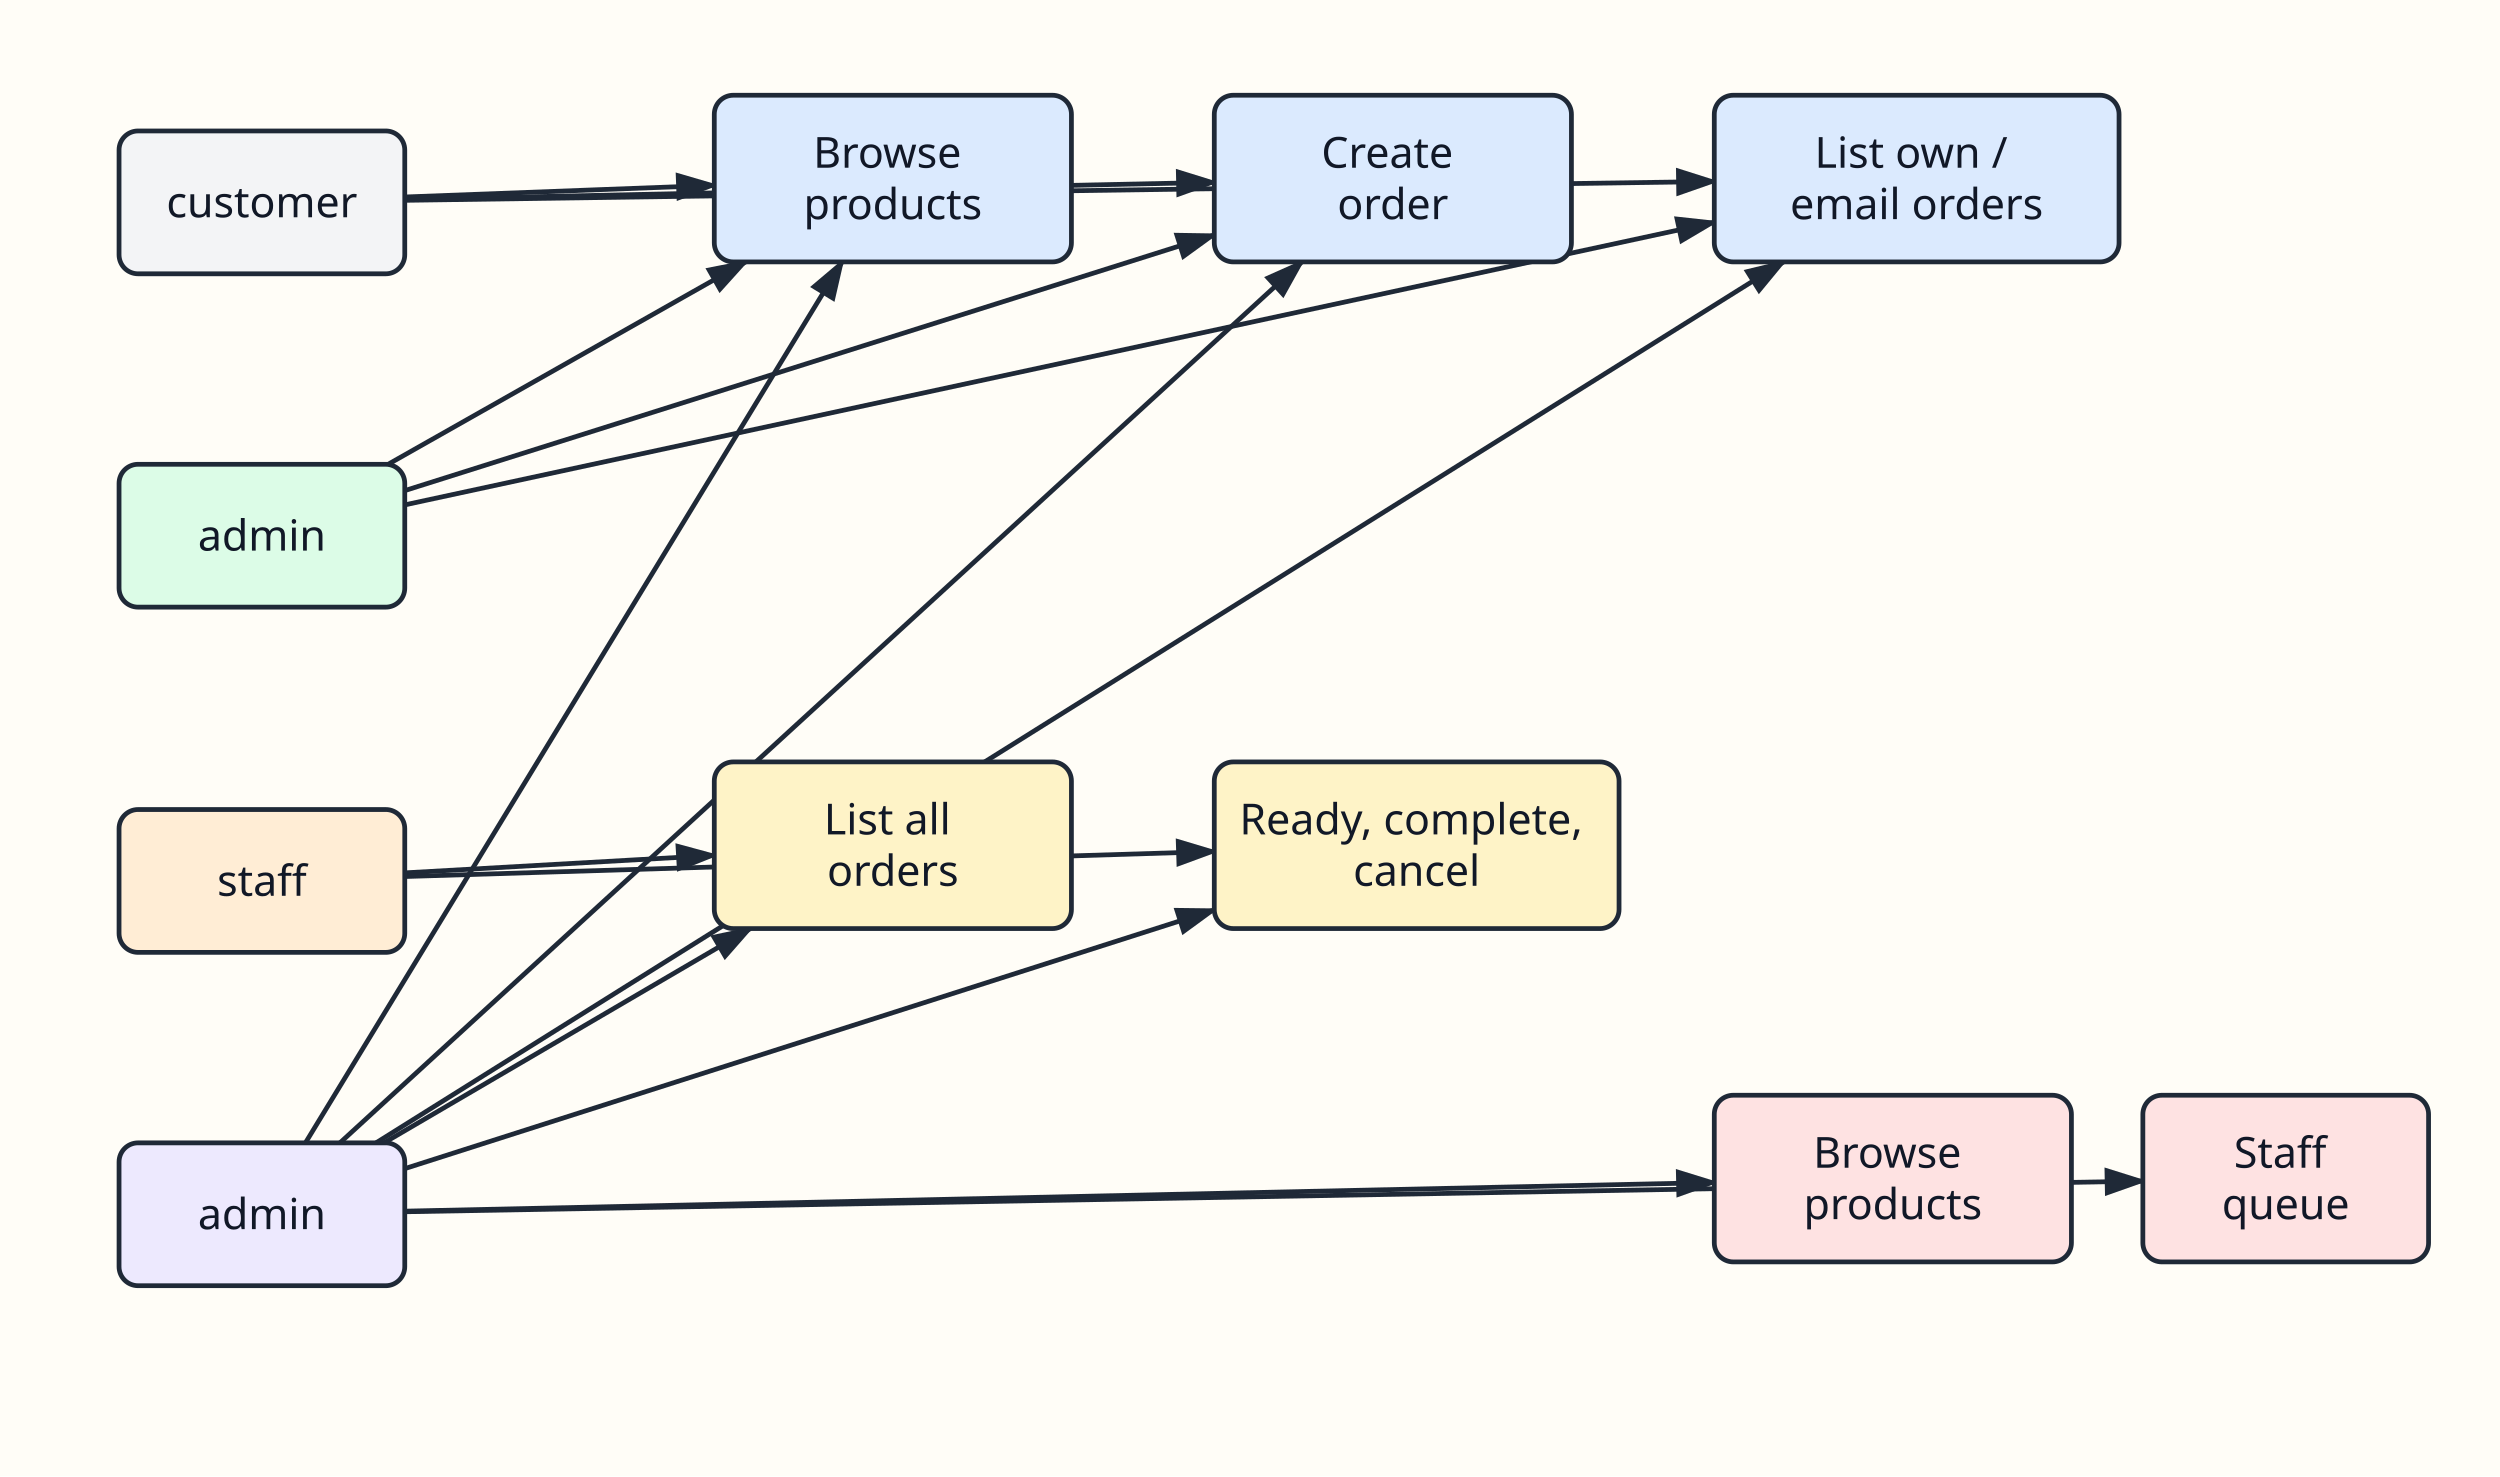
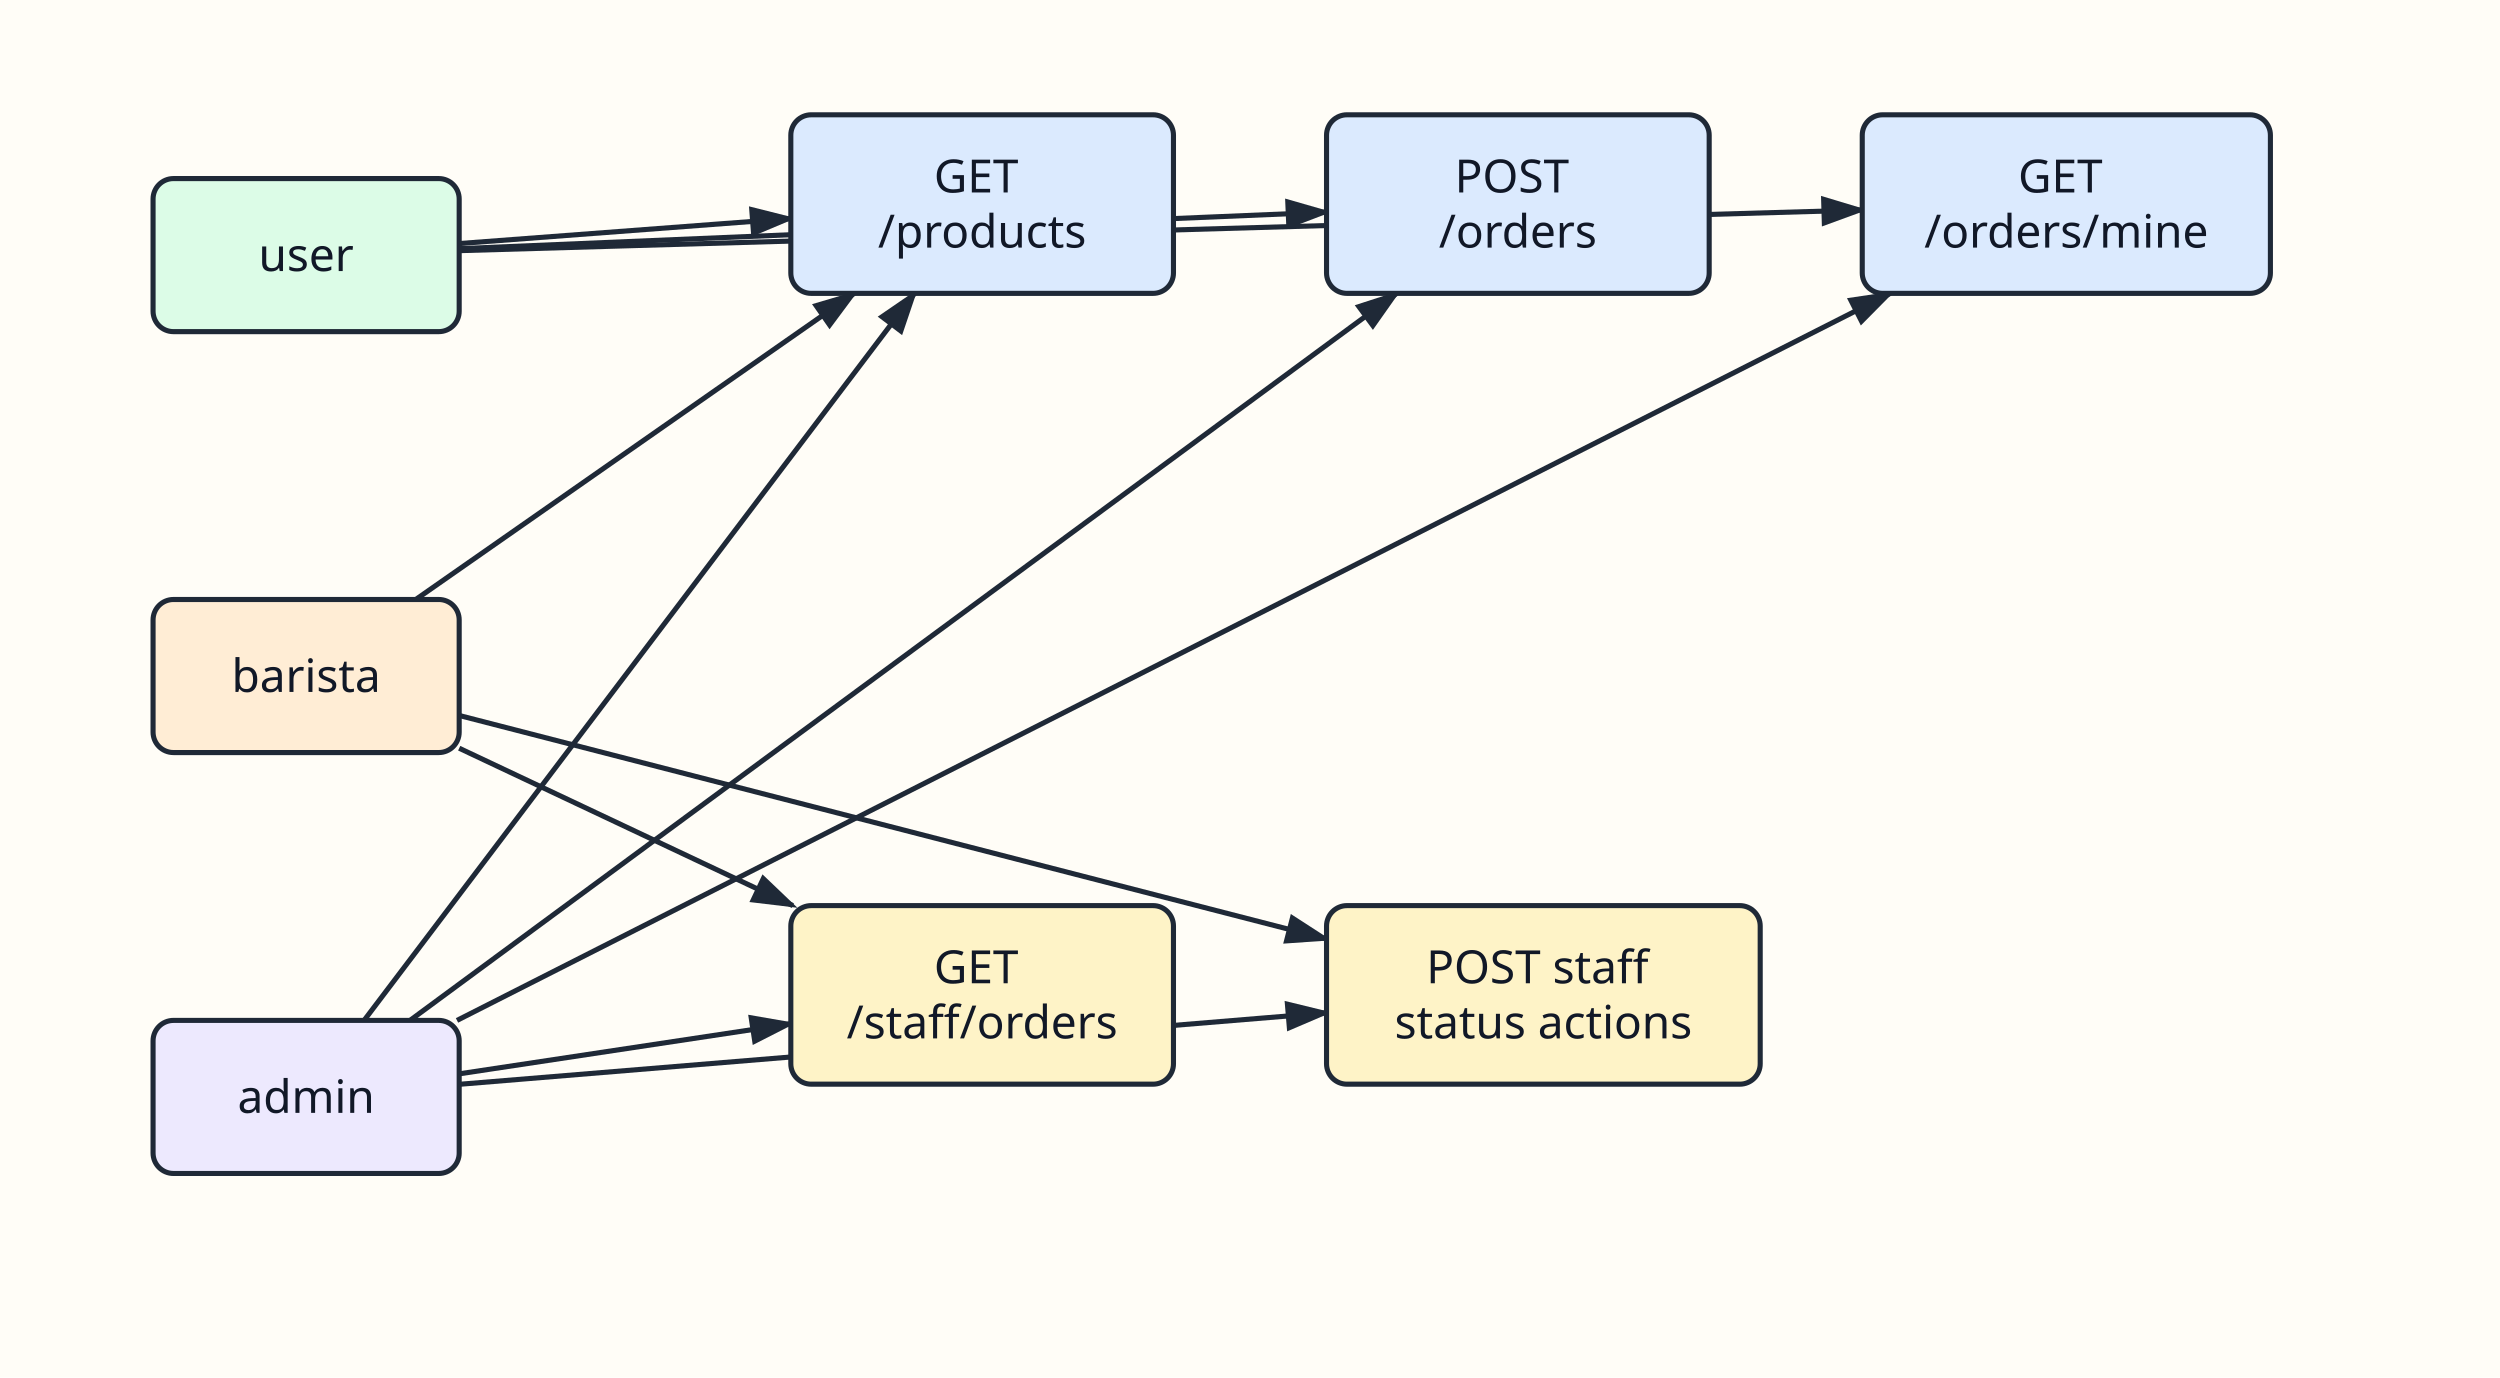
- <svg xmlns="http://www.w3.org/2000/svg" width="1050" height="620" viewBox="0 0 1050 620" role="img">
+ <svg xmlns="http://www.w3.org/2000/svg" width="980" height="540" viewBox="0 0 980 540" role="img">
  <defs>
    <marker id="arrow" markerWidth="10" markerHeight="10" refX="8" refY="3" orient="auto" markerUnits="strokeWidth">
      <path d="M0,0 L0,6 L9,3 z" fill="#1f2937" />
    </marker>
  </defs>
  <rect width="100%" height="100%" fill="#fffdf7" />
-   <line x1="170" y1="82.736" x2="300" y2="77.83" stroke="#1f2937" stroke-width="2" marker-end="url(#arrow)" />
-   <line x1="170" y1="83.737" x2="510" y2="76.579" stroke="#1f2937" stroke-width="2" marker-end="url(#arrow)" />
-   <line x1="170" y1="84.137" x2="720" y2="76.223" stroke="#1f2937" stroke-width="2" marker-end="url(#arrow)" />
-   <line x1="163" y1="195" x2="313.167" y2="110" stroke="#1f2937" stroke-width="2" marker-end="url(#arrow)" />
-   <line x1="170" y1="206.053" x2="510" y2="98.684" stroke="#1f2937" stroke-width="2" marker-end="url(#arrow)" />
-   <line x1="170" y1="212.05" x2="720" y2="93.345" stroke="#1f2937" stroke-width="2" marker-end="url(#arrow)" />
-   <line x1="170" y1="366.604" x2="300" y2="359.245" stroke="#1f2937" stroke-width="2" marker-end="url(#arrow)" />
-   <line x1="170" y1="368.144" x2="510" y2="357.629" stroke="#1f2937" stroke-width="2" marker-end="url(#arrow)" />
-   <line x1="128.276" y1="480" x2="353.678" y2="110" stroke="#1f2937" stroke-width="2" marker-end="url(#arrow)" />
-   <line x1="142.759" y1="480" x2="546.782" y2="110" stroke="#1f2937" stroke-width="2" marker-end="url(#arrow)" />
-   <line x1="157.931" y1="480" x2="749.08" y2="110" stroke="#1f2937" stroke-width="2" marker-end="url(#arrow)" />
-   <line x1="161.29" y1="480" x2="315.161" y2="390" stroke="#1f2937" stroke-width="2" marker-end="url(#arrow)" />
-   <line x1="170" y1="490.825" x2="510" y2="382.165" stroke="#1f2937" stroke-width="2" marker-end="url(#arrow)" />
-   <line x1="170" y1="508.686" x2="720" y2="496.642" stroke="#1f2937" stroke-width="2" marker-end="url(#arrow)" />
-   <line x1="170" y1="508.941" x2="900" y2="496.059" stroke="#1f2937" stroke-width="2" marker-end="url(#arrow)" />
-   <rect x="50" y="55" width="120" height="60" rx="8" fill="#f3f4f6" stroke="#1f2937" stroke-width="2" />
-   <text x="110" y="85" text-anchor="middle" dominant-baseline="middle" font-family="Virgil, Segoe Print, Comic Sans MS, sans-serif" font-size="18" fill="#111827">
-     <tspan x="110" dy="0">customer</tspan>
+   <line x1="180" y1="95.472" x2="310" y2="85.66" stroke="#1f2937" stroke-width="2" marker-end="url(#arrow)" />
+   <line x1="180" y1="97.474" x2="520" y2="83.158" stroke="#1f2937" stroke-width="2" marker-end="url(#arrow)" />
+   <line x1="180" y1="98.261" x2="730" y2="82.319" stroke="#1f2937" stroke-width="2" marker-end="url(#arrow)" />
+   <line x1="162.973" y1="235" x2="334.865" y2="115" stroke="#1f2937" stroke-width="2" marker-end="url(#arrow)" />
+   <line x1="180" y1="293.302" x2="310.8" y2="355" stroke="#1f2937" stroke-width="2" marker-end="url(#arrow)" />
+   <line x1="180" y1="280.464" x2="520" y2="368.093" stroke="#1f2937" stroke-width="2" marker-end="url(#arrow)" />
+   <line x1="142.714" y1="400" x2="358.5" y2="115" stroke="#1f2937" stroke-width="2" marker-end="url(#arrow)" />
+   <line x1="160.714" y1="400" x2="547.5" y2="115" stroke="#1f2937" stroke-width="2" marker-end="url(#arrow)" />
+   <line x1="179.143" y1="400" x2="741" y2="115" stroke="#1f2937" stroke-width="2" marker-end="url(#arrow)" />
+   <line x1="180" y1="420.943" x2="310" y2="401.321" stroke="#1f2937" stroke-width="2" marker-end="url(#arrow)" />
+   <line x1="180" y1="425.052" x2="520" y2="397.01" stroke="#1f2937" stroke-width="2" marker-end="url(#arrow)" />
+   <rect x="60" y="70" width="120" height="60" rx="8" fill="#dcfce7" stroke="#1f2937" stroke-width="2" />
+   <text x="120" y="100" text-anchor="middle" dominant-baseline="middle" font-family="Virgil, Segoe Print, Comic Sans MS, sans-serif" font-size="18" fill="#111827">
+     <tspan x="120" dy="0">user</tspan>
  </text>
-   <rect x="50" y="195" width="120" height="60" rx="8" fill="#dcfce7" stroke="#1f2937" stroke-width="2" />
-   <text x="110" y="225" text-anchor="middle" dominant-baseline="middle" font-family="Virgil, Segoe Print, Comic Sans MS, sans-serif" font-size="18" fill="#111827">
-     <tspan x="110" dy="0">admin</tspan>
+   <rect x="60" y="235" width="120" height="60" rx="8" fill="#ffedd5" stroke="#1f2937" stroke-width="2" />
+   <text x="120" y="265" text-anchor="middle" dominant-baseline="middle" font-family="Virgil, Segoe Print, Comic Sans MS, sans-serif" font-size="18" fill="#111827">
+     <tspan x="120" dy="0">barista</tspan>
  </text>
-   <rect x="50" y="340" width="120" height="60" rx="8" fill="#ffedd5" stroke="#1f2937" stroke-width="2" />
-   <text x="110" y="370" text-anchor="middle" dominant-baseline="middle" font-family="Virgil, Segoe Print, Comic Sans MS, sans-serif" font-size="18" fill="#111827">
-     <tspan x="110" dy="0">staff</tspan>
+   <rect x="60" y="400" width="120" height="60" rx="8" fill="#ede9fe" stroke="#1f2937" stroke-width="2" />
+   <text x="120" y="430" text-anchor="middle" dominant-baseline="middle" font-family="Virgil, Segoe Print, Comic Sans MS, sans-serif" font-size="18" fill="#111827">
+     <tspan x="120" dy="0">admin</tspan>
  </text>
-   <rect x="50" y="480" width="120" height="60" rx="8" fill="#ede9fe" stroke="#1f2937" stroke-width="2" />
-   <text x="110" y="510" text-anchor="middle" dominant-baseline="middle" font-family="Virgil, Segoe Print, Comic Sans MS, sans-serif" font-size="18" fill="#111827">
-     <tspan x="110" dy="0">admin</tspan>
+   <rect x="310" y="45" width="150" height="70" rx="8" fill="#dbeafe" stroke="#1f2937" stroke-width="2" />
+   <text x="385" y="69.2" text-anchor="middle" dominant-baseline="middle" font-family="Virgil, Segoe Print, Comic Sans MS, sans-serif" font-size="18" fill="#111827">
+     <tspan x="385" dy="0">GET</tspan>
+     <tspan x="385" dy="21.6">/products</tspan>
  </text>
-   <rect x="300" y="40" width="150" height="70" rx="8" fill="#dbeafe" stroke="#1f2937" stroke-width="2" />
-   <text x="375" y="64.2" text-anchor="middle" dominant-baseline="middle" font-family="Virgil, Segoe Print, Comic Sans MS, sans-serif" font-size="18" fill="#111827">
-     <tspan x="375" dy="0">Browse</tspan>
-     <tspan x="375" dy="21.6">products</tspan>
+   <rect x="520" y="45" width="150" height="70" rx="8" fill="#dbeafe" stroke="#1f2937" stroke-width="2" />
+   <text x="595" y="69.2" text-anchor="middle" dominant-baseline="middle" font-family="Virgil, Segoe Print, Comic Sans MS, sans-serif" font-size="18" fill="#111827">
+     <tspan x="595" dy="0">POST</tspan>
+     <tspan x="595" dy="21.6">/orders</tspan>
  </text>
-   <rect x="510" y="40" width="150" height="70" rx="8" fill="#dbeafe" stroke="#1f2937" stroke-width="2" />
-   <text x="585" y="64.2" text-anchor="middle" dominant-baseline="middle" font-family="Virgil, Segoe Print, Comic Sans MS, sans-serif" font-size="18" fill="#111827">
-     <tspan x="585" dy="0">Create</tspan>
-     <tspan x="585" dy="21.6">order</tspan>
+   <rect x="730" y="45" width="160" height="70" rx="8" fill="#dbeafe" stroke="#1f2937" stroke-width="2" />
+   <text x="810" y="69.2" text-anchor="middle" dominant-baseline="middle" font-family="Virgil, Segoe Print, Comic Sans MS, sans-serif" font-size="18" fill="#111827">
+     <tspan x="810" dy="0">GET</tspan>
+     <tspan x="810" dy="21.6">/orders/mine</tspan>
  </text>
-   <rect x="720" y="40" width="170" height="70" rx="8" fill="#dbeafe" stroke="#1f2937" stroke-width="2" />
-   <text x="805" y="64.2" text-anchor="middle" dominant-baseline="middle" font-family="Virgil, Segoe Print, Comic Sans MS, sans-serif" font-size="18" fill="#111827">
-     <tspan x="805" dy="0">List own /</tspan>
-     <tspan x="805" dy="21.6">email orders</tspan>
+   <rect x="310" y="355" width="150" height="70" rx="8" fill="#fef3c7" stroke="#1f2937" stroke-width="2" />
+   <text x="385" y="379.2" text-anchor="middle" dominant-baseline="middle" font-family="Virgil, Segoe Print, Comic Sans MS, sans-serif" font-size="18" fill="#111827">
+     <tspan x="385" dy="0">GET</tspan>
+     <tspan x="385" dy="21.6">/staff/orders</tspan>
  </text>
-   <rect x="300" y="320" width="150" height="70" rx="8" fill="#fef3c7" stroke="#1f2937" stroke-width="2" />
-   <text x="375" y="344.2" text-anchor="middle" dominant-baseline="middle" font-family="Virgil, Segoe Print, Comic Sans MS, sans-serif" font-size="18" fill="#111827">
-     <tspan x="375" dy="0">List all</tspan>
-     <tspan x="375" dy="21.6">orders</tspan>
-   </text>
-   <rect x="510" y="320" width="170" height="70" rx="8" fill="#fef3c7" stroke="#1f2937" stroke-width="2" />
-   <text x="595" y="344.2" text-anchor="middle" dominant-baseline="middle" font-family="Virgil, Segoe Print, Comic Sans MS, sans-serif" font-size="18" fill="#111827">
-     <tspan x="595" dy="0">Ready, complete,</tspan>
-     <tspan x="595" dy="21.6">cancel</tspan>
-   </text>
-   <rect x="720" y="460" width="150" height="70" rx="8" fill="#fee2e2" stroke="#1f2937" stroke-width="2" />
-   <text x="795" y="484.2" text-anchor="middle" dominant-baseline="middle" font-family="Virgil, Segoe Print, Comic Sans MS, sans-serif" font-size="18" fill="#111827">
-     <tspan x="795" dy="0">Browse</tspan>
-     <tspan x="795" dy="21.6">products</tspan>
-   </text>
-   <rect x="900" y="460" width="120" height="70" rx="8" fill="#fee2e2" stroke="#1f2937" stroke-width="2" />
-   <text x="960" y="484.2" text-anchor="middle" dominant-baseline="middle" font-family="Virgil, Segoe Print, Comic Sans MS, sans-serif" font-size="18" fill="#111827">
-     <tspan x="960" dy="0">Staff</tspan>
-     <tspan x="960" dy="21.6">queue</tspan>
+   <rect x="520" y="355" width="170" height="70" rx="8" fill="#fef3c7" stroke="#1f2937" stroke-width="2" />
+   <text x="605" y="379.2" text-anchor="middle" dominant-baseline="middle" font-family="Virgil, Segoe Print, Comic Sans MS, sans-serif" font-size="18" fill="#111827">
+     <tspan x="605" dy="0">POST staff</tspan>
+     <tspan x="605" dy="21.6">status actions</tspan>
  </text>
</svg>
